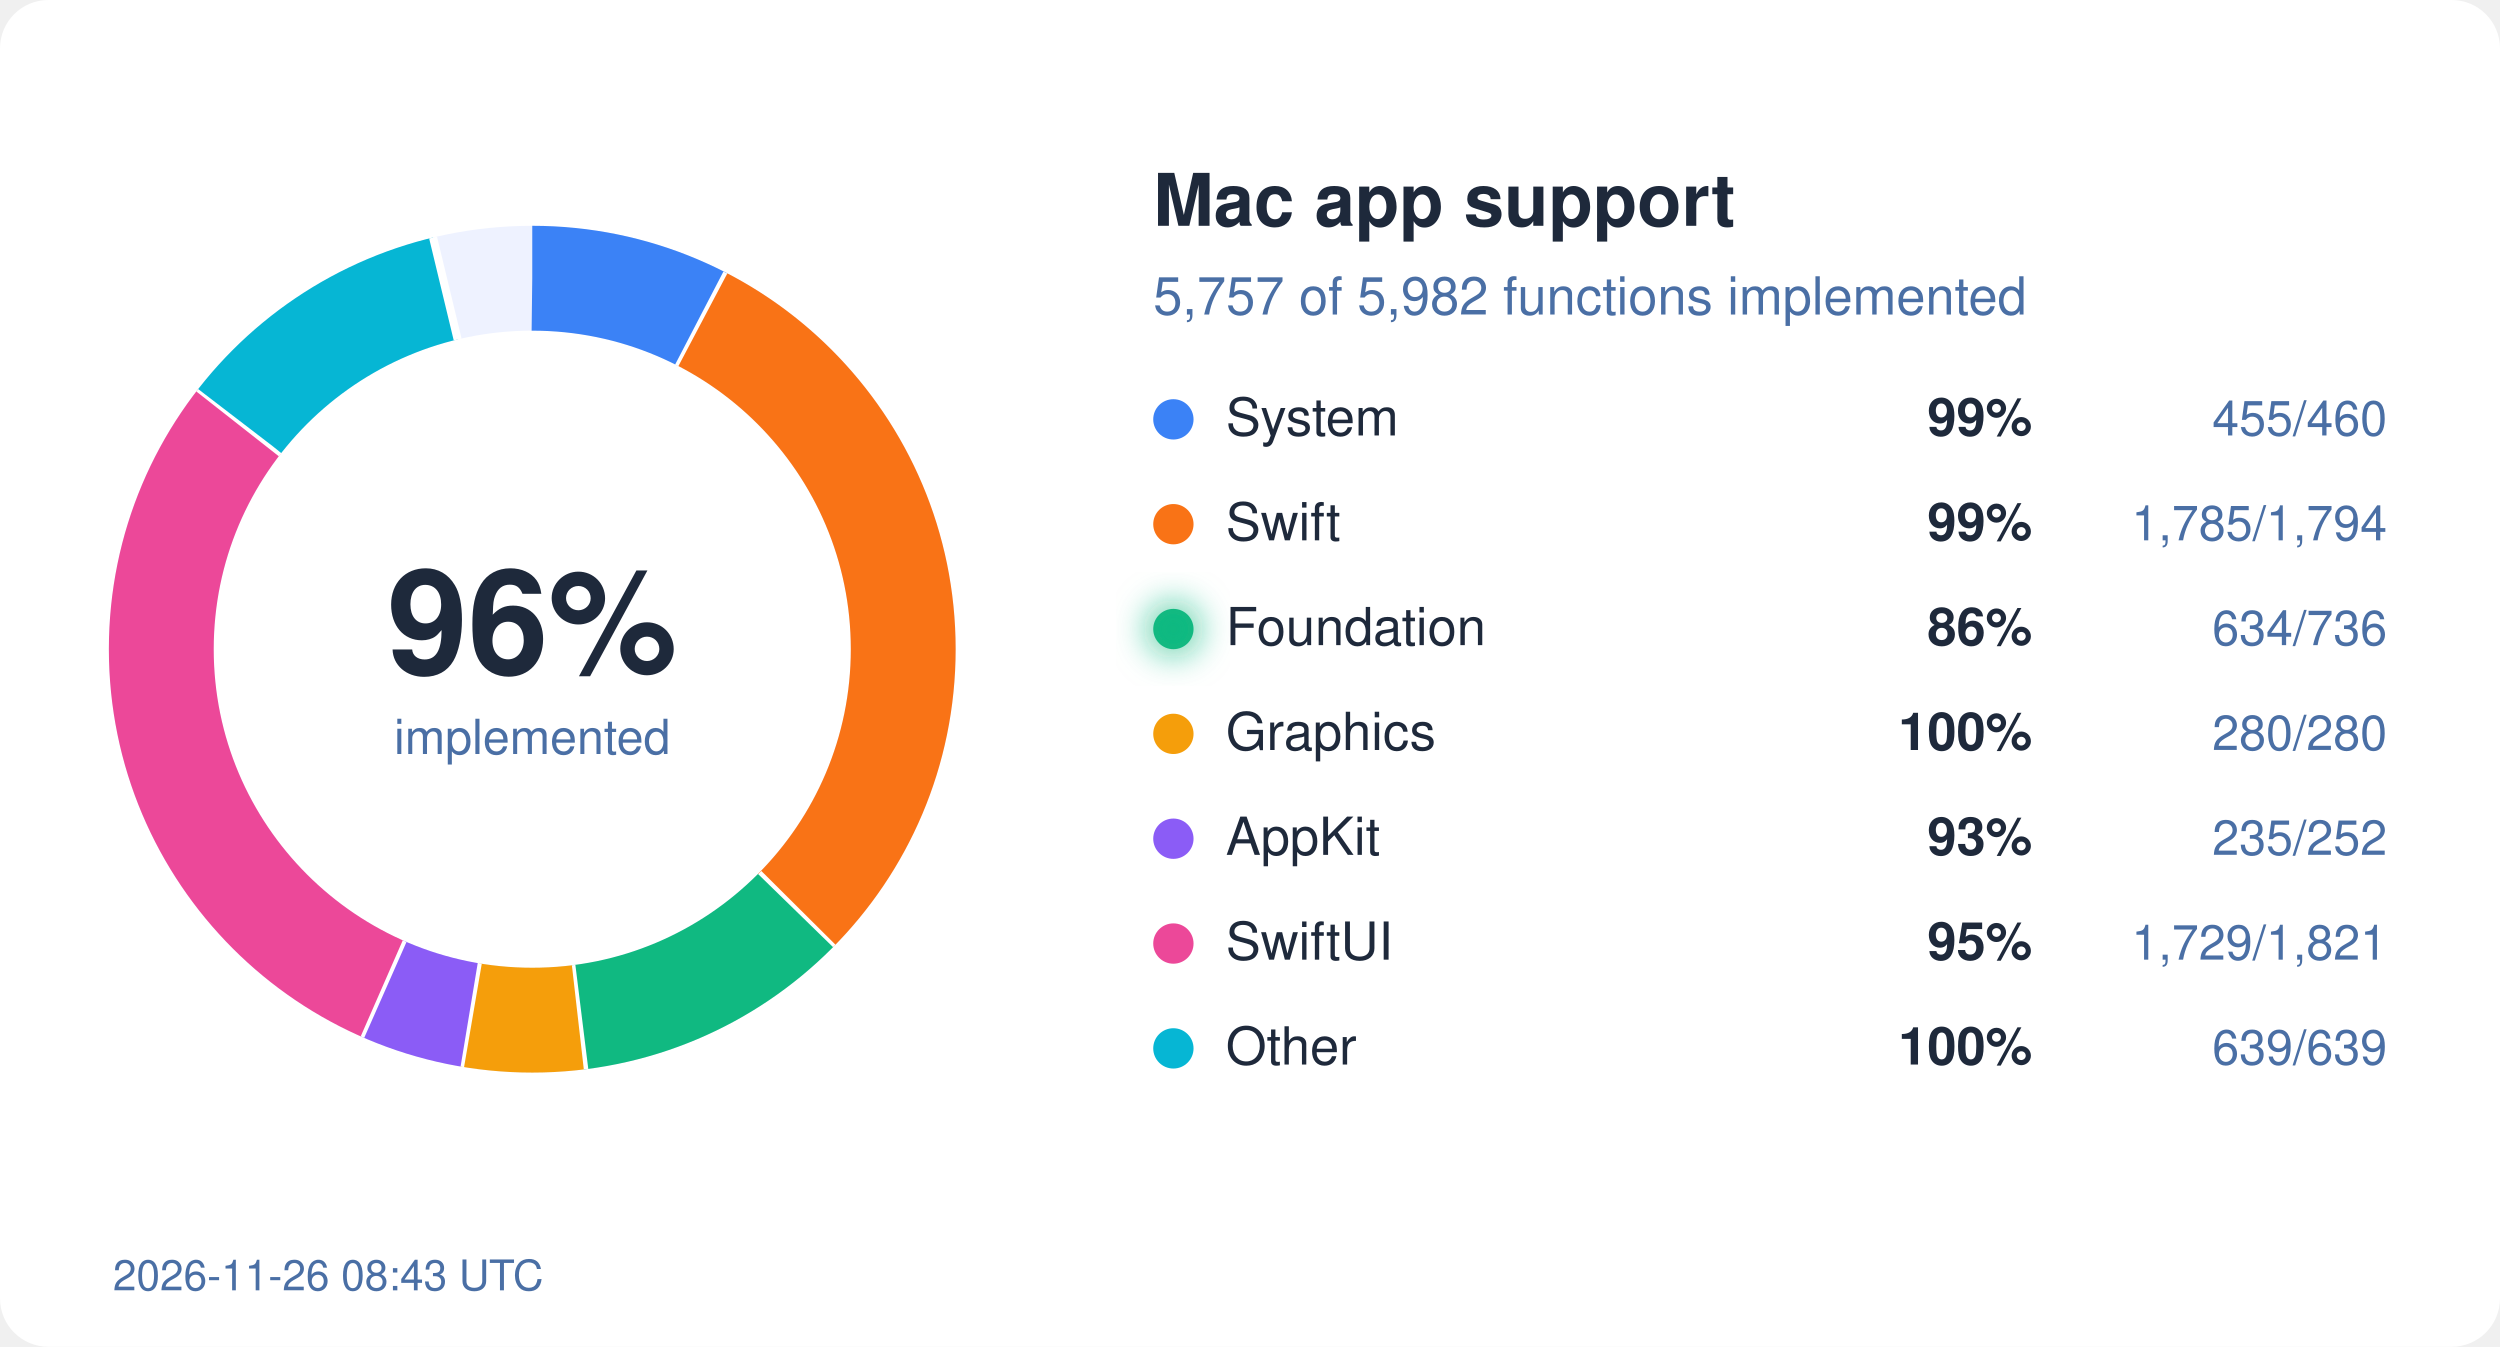
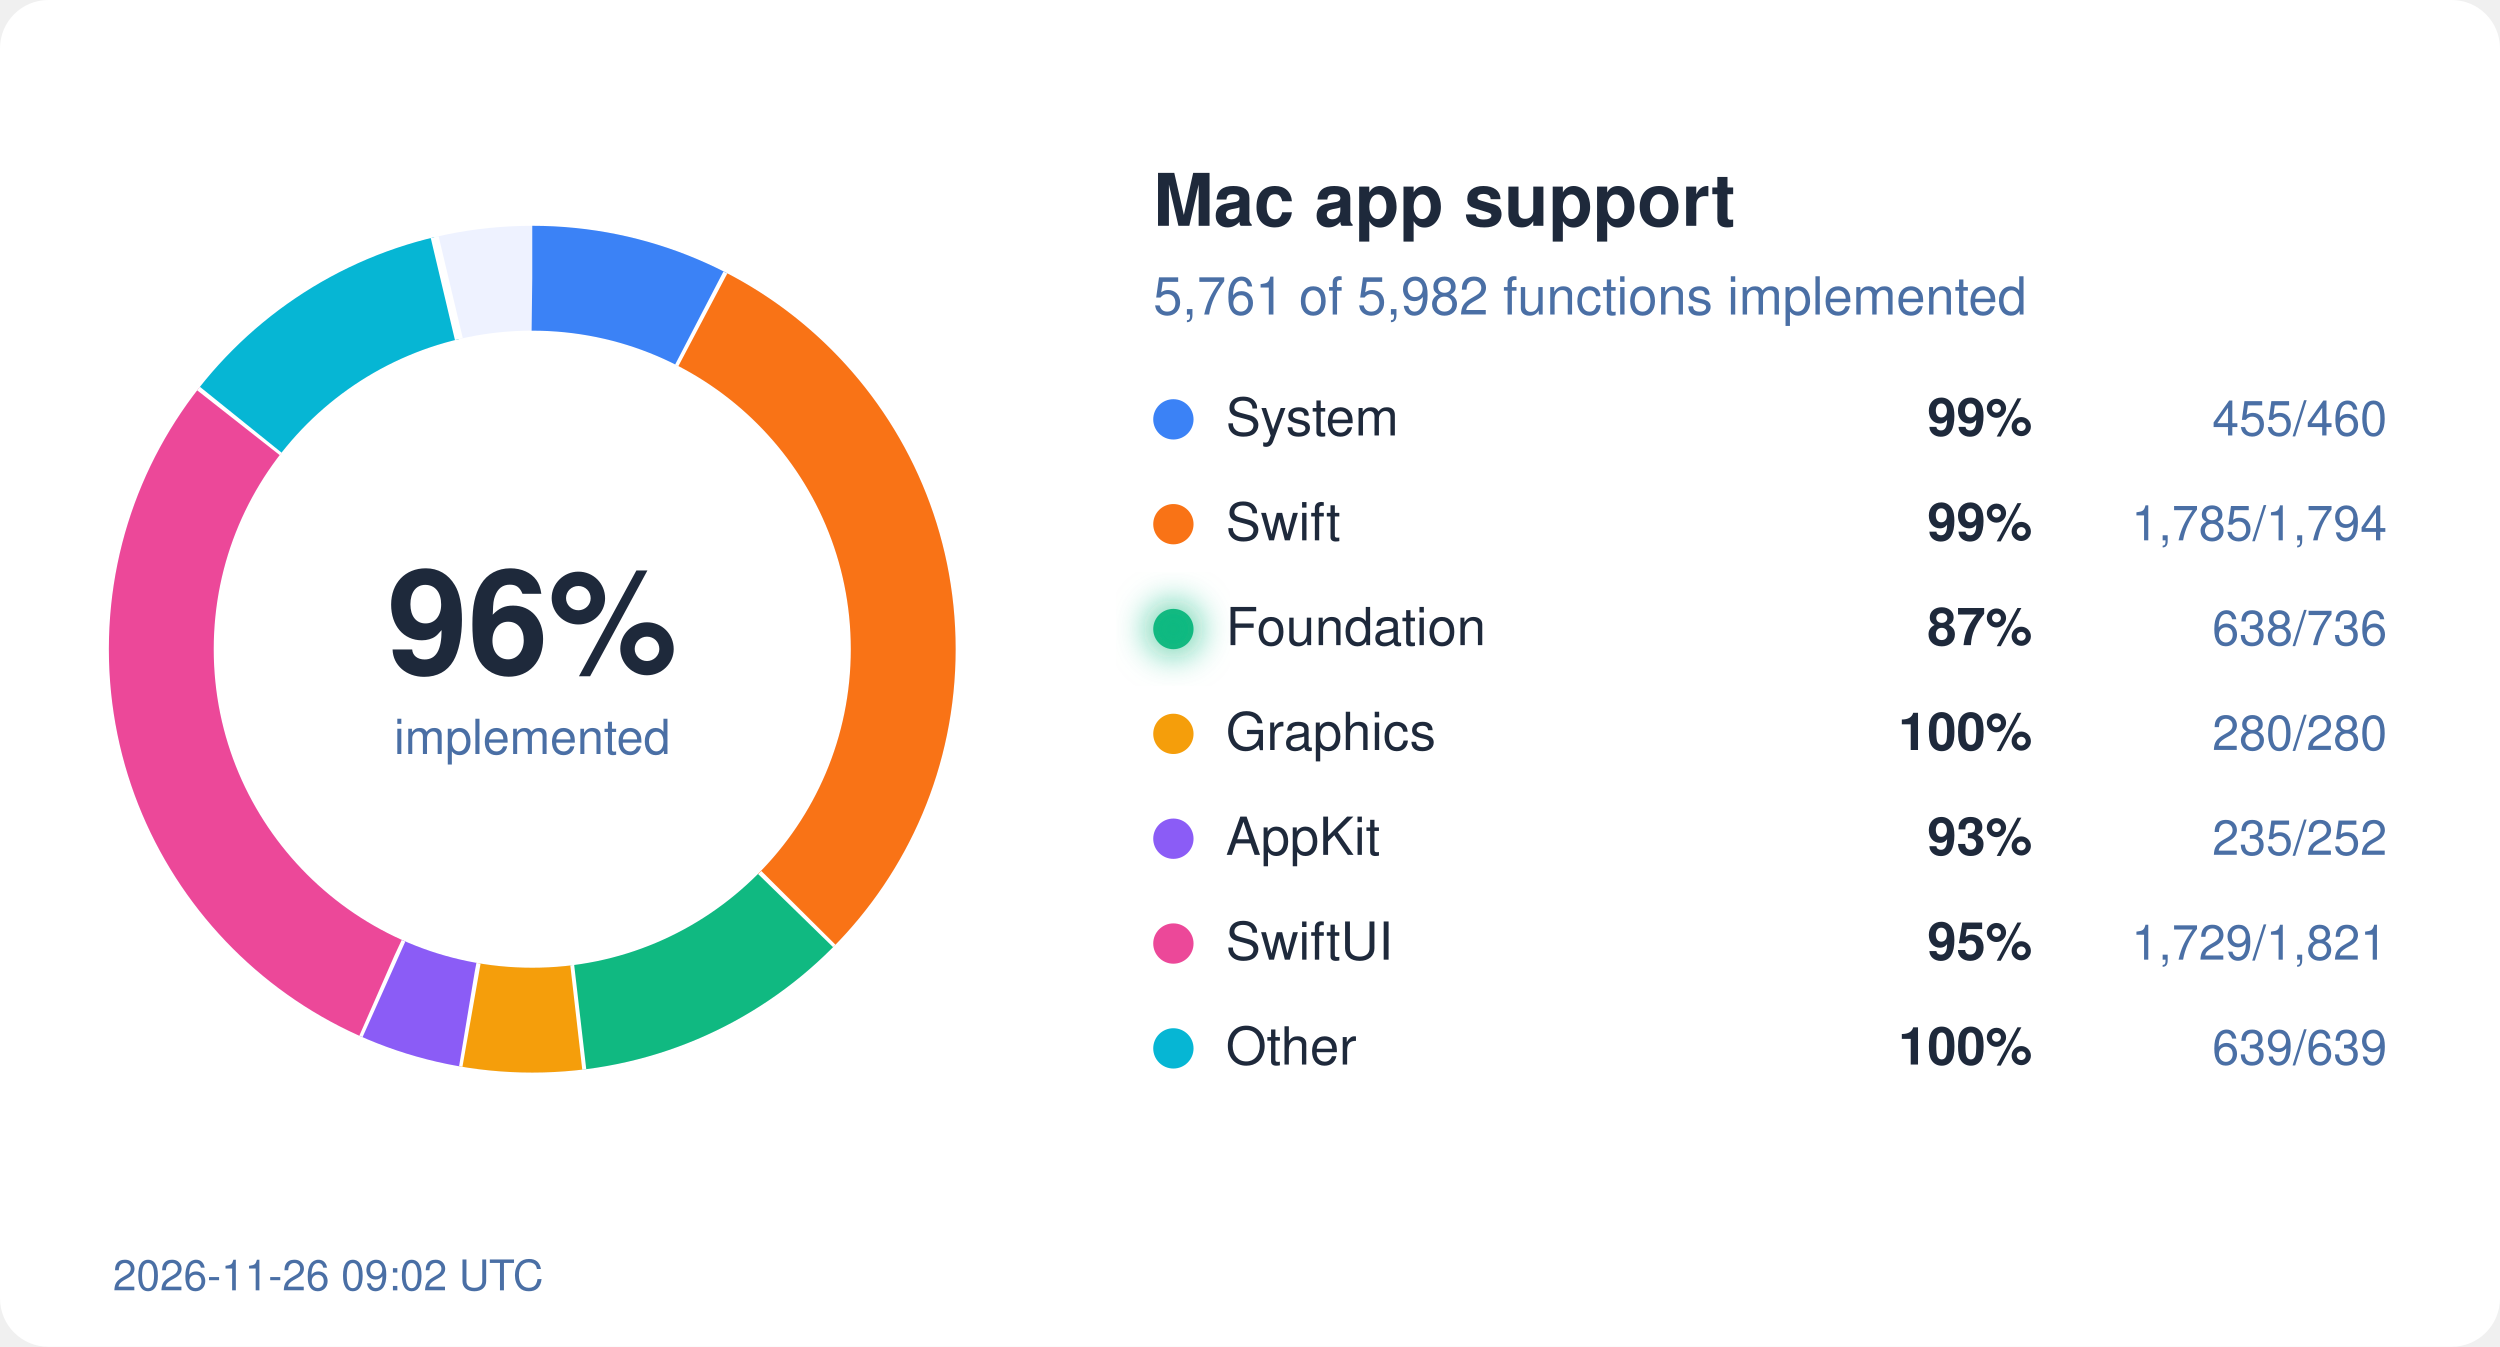
<svg xmlns="http://www.w3.org/2000/svg" width="620" height="334" viewBox="0 0 620 334">
  <style>
  text { font-family: system-ui, -apple-system, "Segoe UI", Helvetica, Arial, sans-serif; }
  .bg { fill: #ffffff; } .ink { fill: #1e293b; } .mute { fill: #4a6fa5; }
  .track { stroke: #eef2ff; } .gap { stroke: #ffffff; }
  .s-System { stroke: #3b82f6; } .f-System { fill: #3b82f6; }
  .s-Swift { stroke: #f97316; } .f-Swift { fill: #f97316; }
  .s-Foundation { stroke: #10b981; } .f-Foundation { fill: #10b981; }
  .s-Graphics { stroke: #f59e0b; } .f-Graphics { fill: #f59e0b; }
  .s-AppKit { stroke: #8b5cf6; } .f-AppKit { fill: #8b5cf6; }
  .s-SwiftUI { stroke: #ec4899; } .f-SwiftUI { fill: #ec4899; }
  .s-Other { stroke: #06b6d4; } .f-Other { fill: #06b6d4; }
  @media (prefers-color-scheme: dark) {
    .bg { fill: #0d1117; } .ink { fill: #e6edf3; } .mute { fill: #8fb4e3; }
    .track { stroke: #12263f; } .gap { stroke: #0d1117; }
    .s-System { stroke: #60a5fa; } .f-System { fill: #60a5fa; }
    .s-Swift { stroke: #fb923c; } .f-Swift { fill: #fb923c; }
    .s-Foundation { stroke: #34d399; } .f-Foundation { fill: #34d399; }
    .s-Graphics { stroke: #fbbf24; } .f-Graphics { fill: #fbbf24; }
    .s-AppKit { stroke: #a78bfa; } .f-AppKit { fill: #a78bfa; }
    .s-SwiftUI { stroke: #f472b6; } .f-SwiftUI { fill: #f472b6; }
    .s-Other { stroke: #22d3ee; } .f-Other { fill: #22d3ee; }
  }
</style>
  <defs>
    <filter id="glow" x="-50%" y="-50%" width="200%" height="200%">
      <feGaussianBlur stdDeviation="4" />
    </filter>
  </defs>
  <rect width="620" height="334" rx="12" class="bg" />
  <circle cx="132" cy="161" r="92" fill="none" class="track" stroke-width="26" />
  <circle cx="132" cy="161" r="92" fill="none" class="s-System" stroke-width="26" stroke-dasharray="43.97 578.05" stroke-dashoffset="-0.00" transform="rotate(-90 132 161)" />
  <line x1="168.3" y1="90.9" x2="180.3" y2="67.8" class="gap" stroke-width="2" />
  <circle cx="132" cy="161" r="92" fill="none" class="s-Swift" stroke-width="26" stroke-dasharray="172.49 578.05" stroke-dashoffset="-43.97" transform="rotate(-90 132 161)" />
  <line x1="188.1" y1="216.7" x2="206.5" y2="235.0" class="gap" stroke-width="2" />
-   <circle cx="132" cy="161" r="92" fill="none" class="s-Foundation" stroke-width="26" stroke-dasharray="61.26 578.05" stroke-dashoffset="-216.46" transform="rotate(-90 132 161)" />
-   <line x1="141.7" y1="239.4" x2="144.9" y2="265.2" class="gap" stroke-width="2" />
-   <circle cx="132" cy="161" r="92" fill="none" class="s-Graphics" stroke-width="26" stroke-dasharray="27.06 578.05" stroke-dashoffset="-277.72" transform="rotate(-90 132 161)" />
-   <line x1="118.5" y1="238.8" x2="114.1" y2="264.5" class="gap" stroke-width="2" />
-   <circle cx="132" cy="161" r="92" fill="none" class="s-AppKit" stroke-width="26" stroke-dasharray="22.71 578.05" stroke-dashoffset="-304.78" transform="rotate(-90 132 161)" />
-   <line x1="99.9" y1="233.2" x2="89.4" y2="257.0" class="gap" stroke-width="2" />
-   <circle cx="132" cy="161" r="92" fill="none" class="s-SwiftUI" stroke-width="26" stroke-dasharray="167.08 578.05" stroke-dashoffset="-327.49" transform="rotate(-90 132 161)" />
-   <line x1="69.8" y1="112.4" x2="49.3" y2="96.3" class="gap" stroke-width="2" />
-   <circle cx="132" cy="161" r="92" fill="none" class="s-Other" stroke-width="26" stroke-dasharray="61.75 578.05" stroke-dashoffset="-494.56" transform="rotate(-90 132 161)" />
-   <line x1="113.5" y1="84.2" x2="107.4" y2="58.9" class="gap" stroke-width="2" />
+   <circle cx="132" cy="161" r="92" fill="none" class="s-Foundation" stroke-width="26" stroke-dasharray="61.65 578.05" stroke-dashoffset="-216.46" transform="rotate(-90 132 161)" />
+   <line x1="141.4" y1="239.4" x2="144.4" y2="265.3" class="gap" stroke-width="2" />
+   <circle cx="132" cy="161" r="92" fill="none" class="s-Graphics" stroke-width="26" stroke-dasharray="27.06 578.05" stroke-dashoffset="-278.11" transform="rotate(-90 132 161)" />
+   <line x1="118.2" y1="238.8" x2="113.7" y2="264.4" class="gap" stroke-width="2" />
+   <circle cx="132" cy="161" r="92" fill="none" class="s-AppKit" stroke-width="26" stroke-dasharray="22.71 578.05" stroke-dashoffset="-305.16" transform="rotate(-90 132 161)" />
+   <line x1="99.6" y1="233.1" x2="89.0" y2="256.8" class="gap" stroke-width="2" />
+   <circle cx="132" cy="161" r="92" fill="none" class="s-SwiftUI" stroke-width="26" stroke-dasharray="167.08 578.05" stroke-dashoffset="-327.87" transform="rotate(-90 132 161)" />
+   <line x1="70.0" y1="112.1" x2="49.5" y2="96.0" class="gap" stroke-width="2" />
+   <circle cx="132" cy="161" r="92" fill="none" class="s-Other" stroke-width="26" stroke-dasharray="61.75 578.05" stroke-dashoffset="-494.95" transform="rotate(-90 132 161)" />
+   <line x1="113.8" y1="84.1" x2="107.8" y2="58.8" class="gap" stroke-width="2" />
  <text x="132" y="167" text-anchor="middle" class="ink" font-size="36" font-weight="700">96%</text>
  <text x="132" y="187" text-anchor="middle" class="mute" font-size="12">implemented</text>
  <text x="286" y="56" class="ink" font-size="18" font-weight="600">Mac app support</text>
-   <text x="286" y="78" class="mute" font-size="13">5,757 of 5,982 functions implemented</text>
+   <text x="286" y="78" class="mute" font-size="13">5,761 of 5,982 functions implemented</text>
  <circle cx="291" cy="104" r="5" class="f-System" />
  <text x="304" y="108" class="ink" font-size="13">System</text>
  <text x="504" y="108" class="ink" font-size="13" font-weight="600" text-anchor="end">99%</text>
  <text x="592" y="108" class="mute" font-size="12" text-anchor="end">455/460</text>
  <circle cx="291" cy="130" r="5" class="f-Swift" />
  <text x="304" y="134" class="ink" font-size="13">Swift</text>
  <text x="504" y="134" class="ink" font-size="13" font-weight="600" text-anchor="end">99%</text>
  <text x="592" y="134" class="mute" font-size="12" text-anchor="end">1,785/1,794</text>
  <circle cx="291" cy="156" r="5" class="f-Foundation" />
  <text x="304" y="160" class="ink" font-size="13">Foundation</text>
  <circle cx="291" cy="156" r="7" class="f-Foundation" filter="url(#glow)" opacity="0.6" />
-   <text x="504" y="160" class="ink" font-size="13" font-weight="600" text-anchor="end">86%</text>
-   <text x="592" y="160" class="mute" font-size="12" text-anchor="end">634/736</text>
+   <text x="504" y="160" class="ink" font-size="13" font-weight="600" text-anchor="end">87%</text>
+   <text x="592" y="160" class="mute" font-size="12" text-anchor="end">638/736</text>
  <circle cx="291" cy="182" r="5" class="f-Graphics" />
  <text x="304" y="186" class="ink" font-size="13">Graphics</text>
  <text x="504" y="186" class="ink" font-size="13" font-weight="600" text-anchor="end">100%</text>
  <text x="592" y="186" class="mute" font-size="12" text-anchor="end">280/280</text>
  <circle cx="291" cy="208" r="5" class="f-AppKit" />
  <text x="304" y="212" class="ink" font-size="13">AppKit</text>
  <text x="504" y="212" class="ink" font-size="13" font-weight="600" text-anchor="end">93%</text>
  <text x="592" y="212" class="mute" font-size="12" text-anchor="end">235/252</text>
  <circle cx="291" cy="234" r="5" class="f-SwiftUI" />
  <text x="304" y="238" class="ink" font-size="13">SwiftUI</text>
  <text x="504" y="238" class="ink" font-size="13" font-weight="600" text-anchor="end">95%</text>
  <text x="592" y="238" class="mute" font-size="12" text-anchor="end">1,729/1,821</text>
  <circle cx="291" cy="260" r="5" class="f-Other" />
  <text x="304" y="264" class="ink" font-size="13">Other</text>
  <text x="504" y="264" class="ink" font-size="13" font-weight="600" text-anchor="end">100%</text>
  <text x="592" y="264" class="mute" font-size="12" text-anchor="end">639/639</text>
-   <text x="28" y="320" class="mute" font-size="10.5">2026-11-26 08:43 UTC</text>
+   <text x="28" y="320" class="mute" font-size="10.5">2026-11-26 09:02 UTC</text>
</svg>
